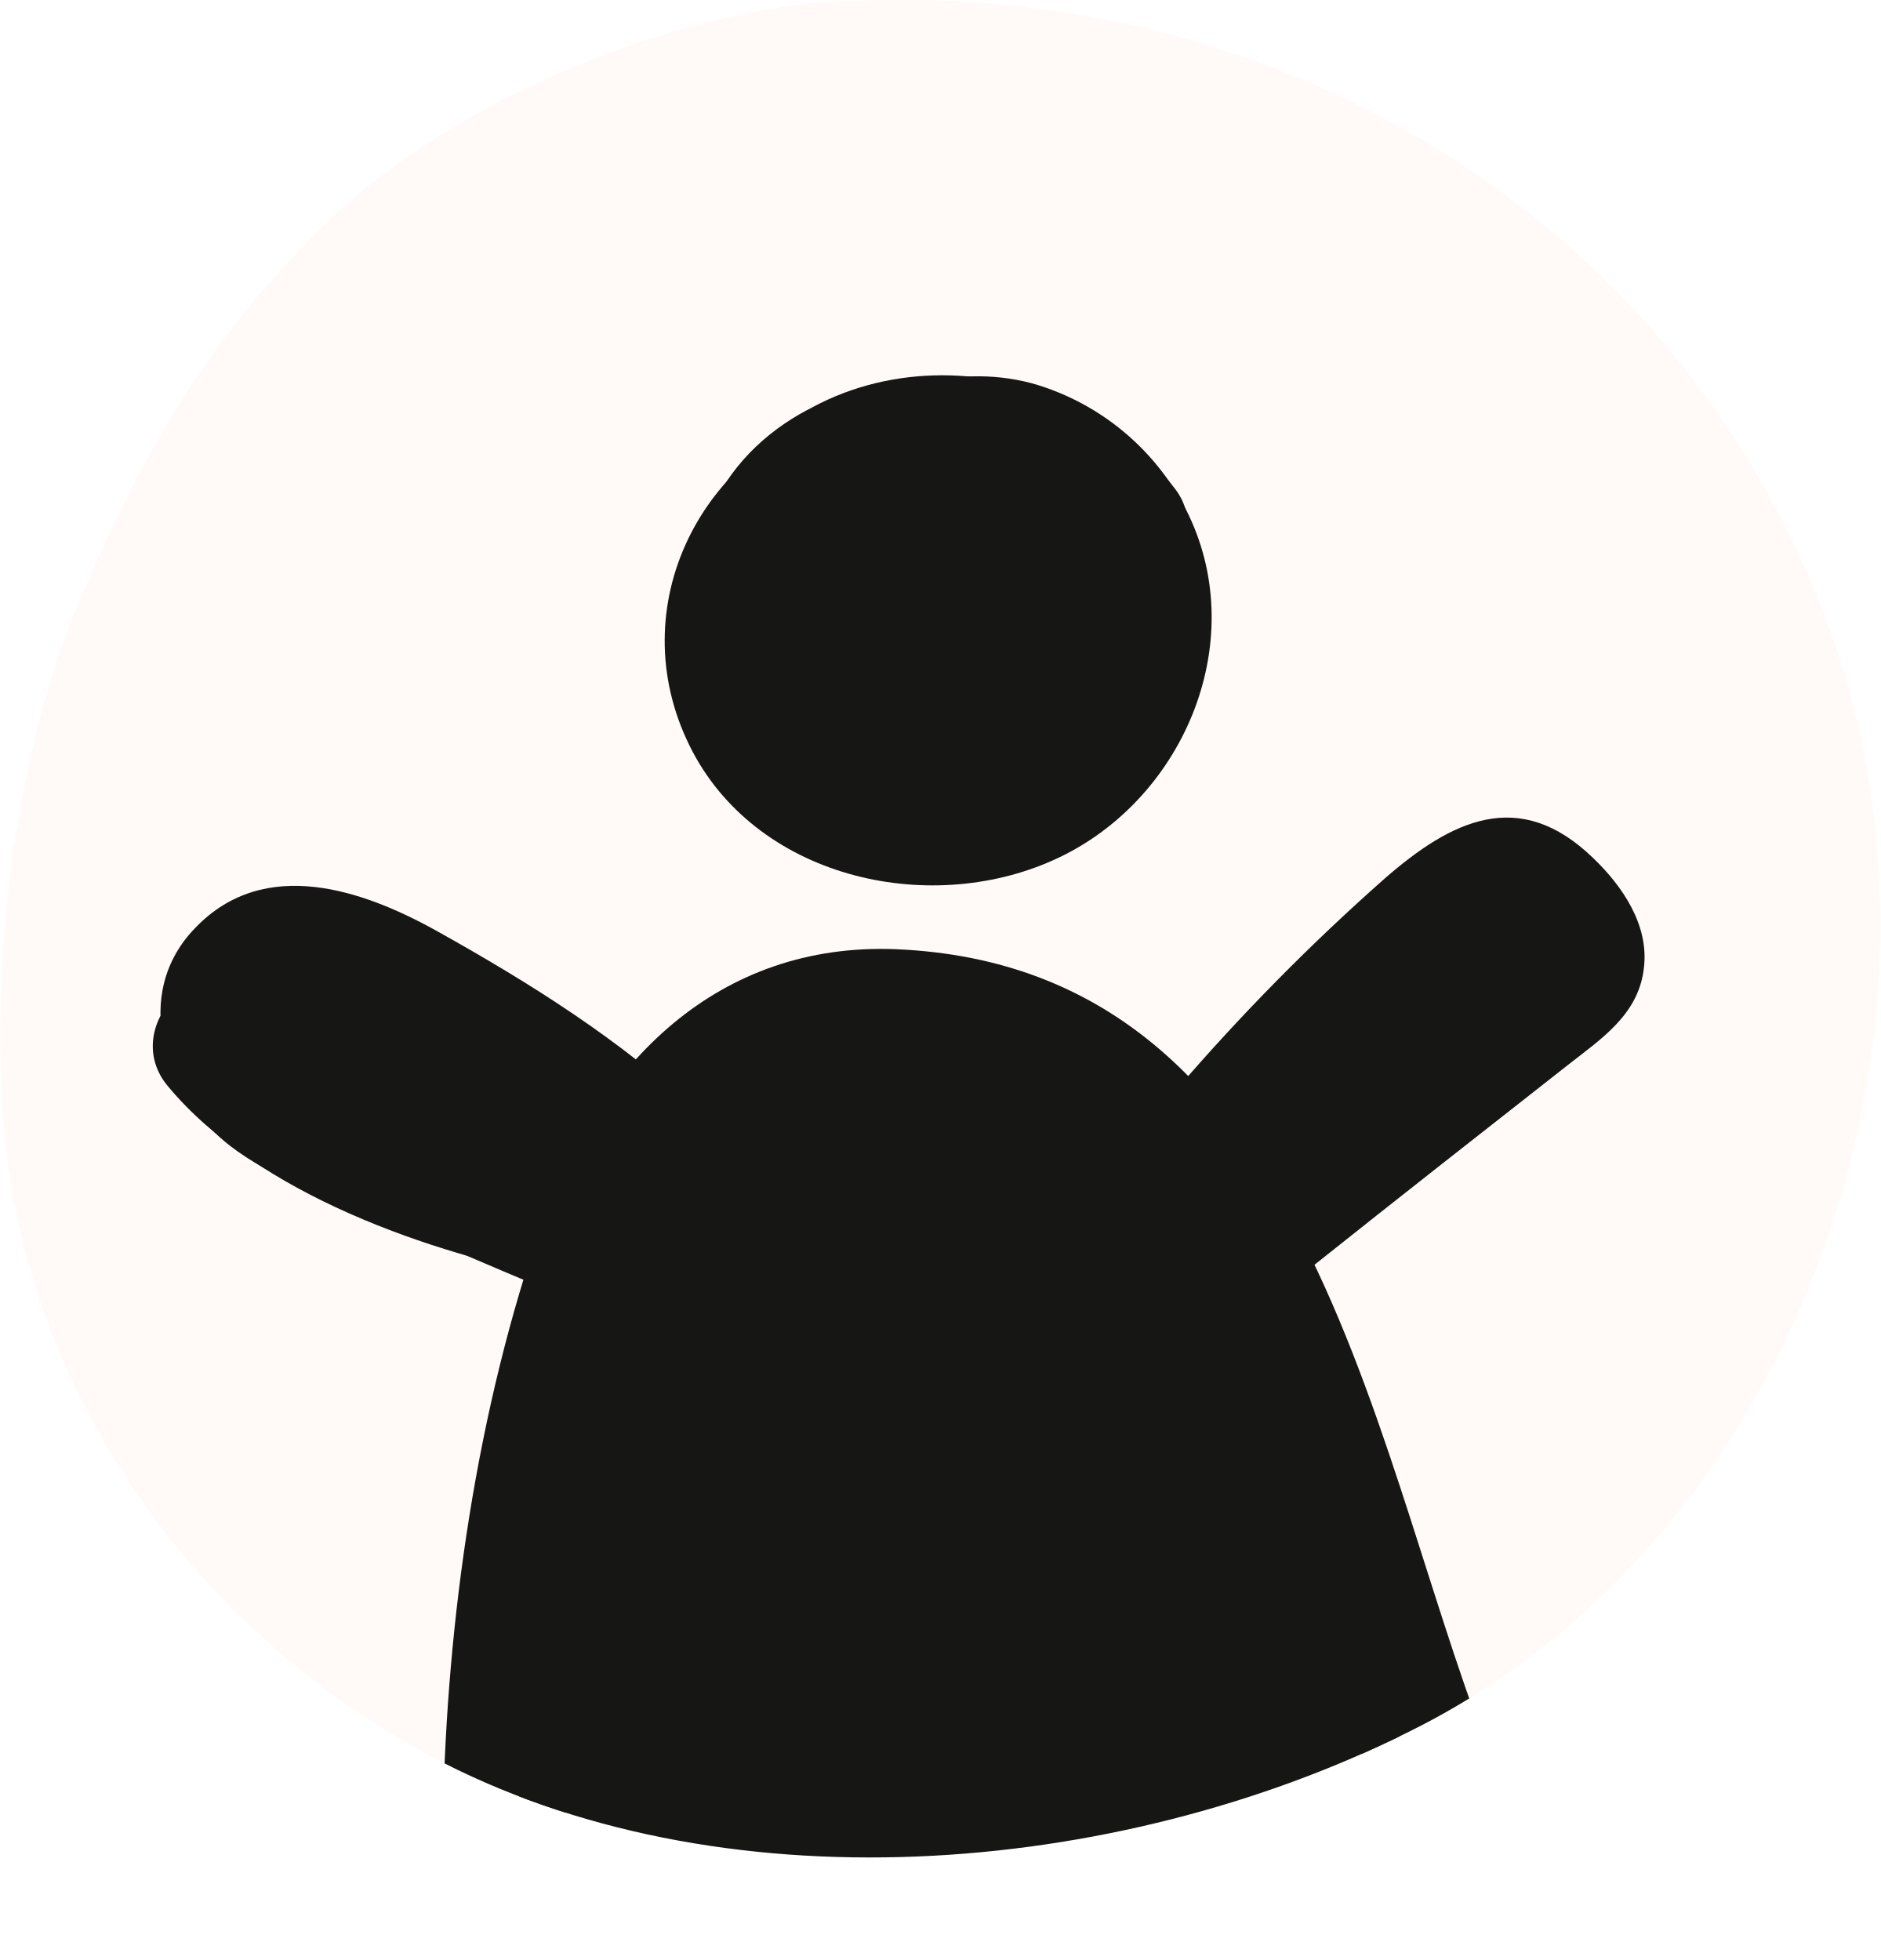
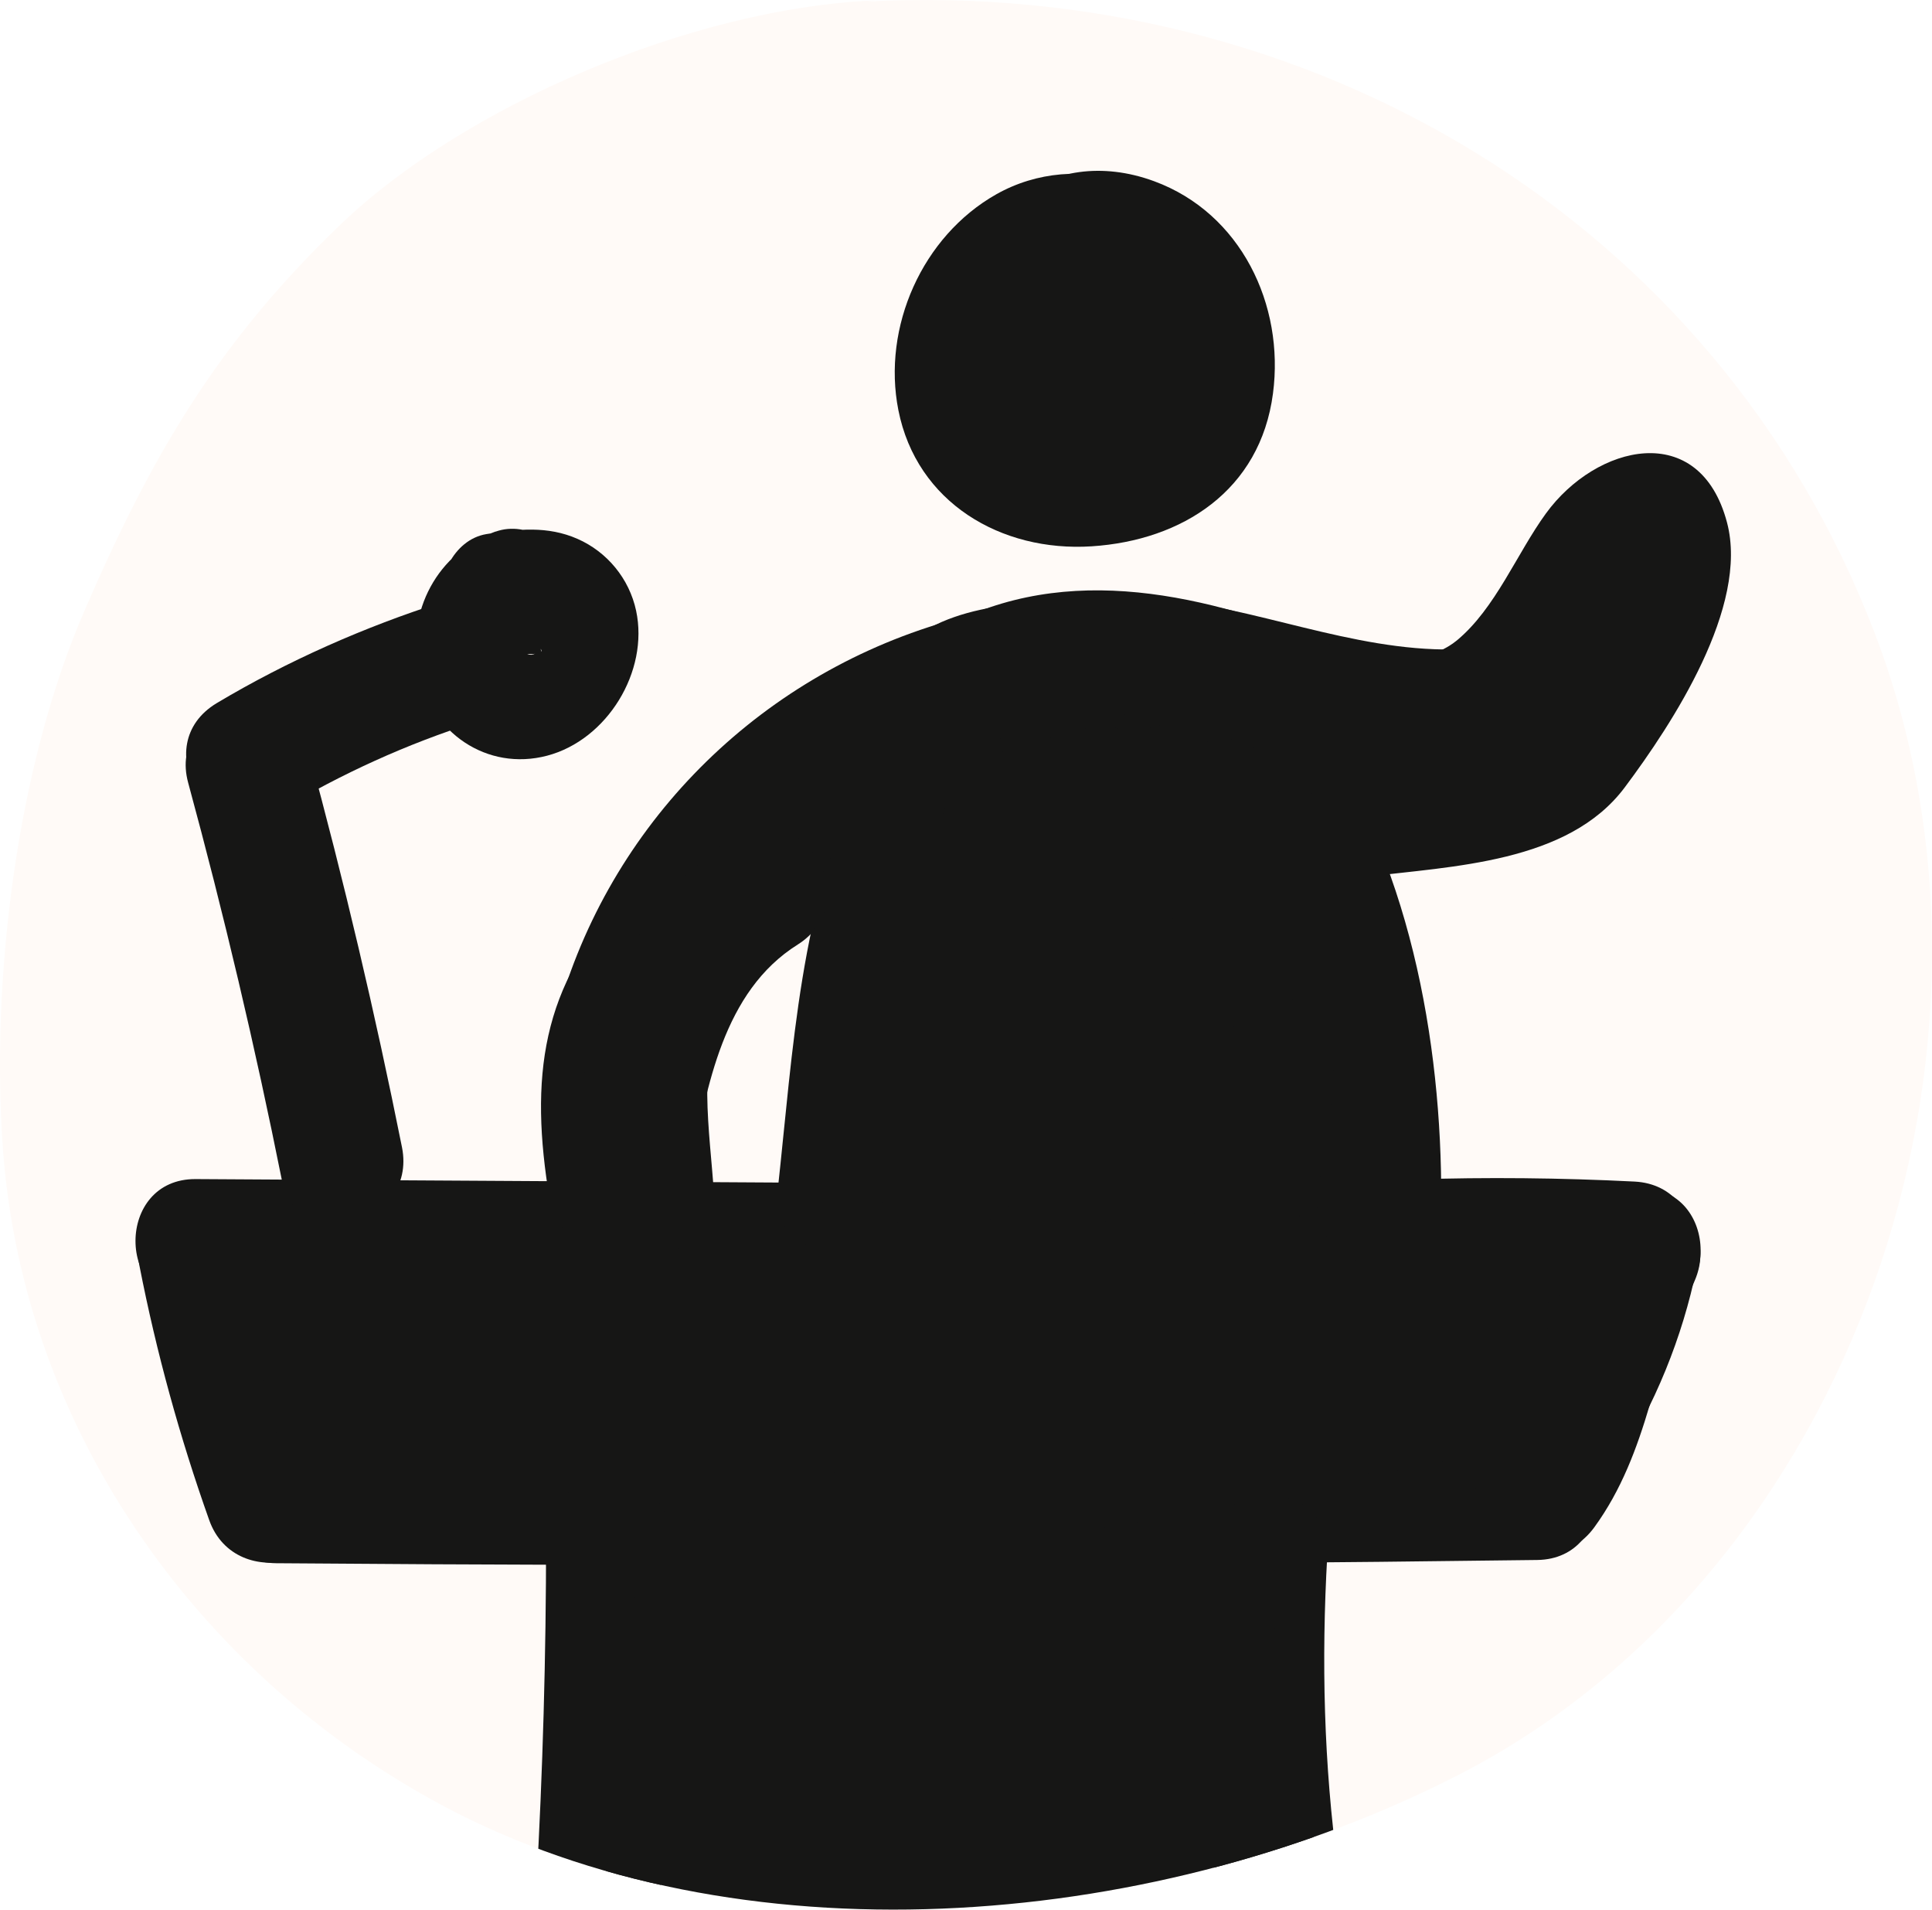
- <svg xmlns="http://www.w3.org/2000/svg" viewBox="0 0 155.15 161.74">
+ <svg xmlns="http://www.w3.org/2000/svg" id="Layer_2" viewBox="0 0 155.14 153.31">
  <defs>
-     <style>.cls-1{fill:none;}.cls-2{clip-path:url(#clip-path);}.cls-3{fill:#fffaf7;}.cls-4{fill:#161615;}</style>
-     <clipPath id="clip-path">
-       <path class="cls-1" d="M70.35,0c-14.8.6-33.1,8.5-43,18s-15.2,18.6-20.6,31.1-7.5,29.5-6.5,43.2c1.7,22.8,16.1,42.8,36.4,53.2,24,12.2,56.7,9.2,80.6-3.1,31.6-16.3,46-58.4,33.3-91.6s-45.5-52.6-81-50.7" />
+     <style>.cls-1{fill:none;}.cls-2{clip-path:url(#clippath);}.cls-3{fill:#fffaf7;}.cls-4{fill:#161615;}.cls-5{clip-path:url(#clippath-1);}</style>
+     <clipPath id="clippath">
+       <path class="cls-1" d="M70.34,.03c-14.8,.6-33.1,8.5-43,18S12.14,36.63,6.74,49.13-.76,78.63,.24,92.33c1.7,22.8,16.1,42.8,36.4,53.2,24,12.2,56.7,9.2,80.6-3.1,31.6-16.3,46-58.4,33.3-91.6S105.04-1.77,69.54,.13" />
+     </clipPath>
+     <clipPath id="clippath-1">
+       <path class="cls-1" d="M70.34,.03c-14.8,.6-33.1,8.5-43,18S12.14,36.63,6.74,49.13-.76,78.63,.24,92.33c1.7,22.8,16.1,42.8,36.4,53.2,24,12.2,56.7,9.2,80.6-3.1,31.6-16.3,46-58.4,33.3-91.6S105.04-1.77,69.54,.13" />
    </clipPath>
  </defs>
-   <g id="Layer_2" data-name="Layer 2">
-     <g id="Layer_1-2" data-name="Layer 1">
+   <g id="Layer_1-2">
+     <g>
      <g class="cls-2">
-         <path class="cls-3" d="M70.35,0c-14.8.6-33.1,8.5-43,18s-15.2,18.6-20.6,31.1-7.5,29.5-6.5,43.2c1.7,22.8,16.1,42.8,36.4,53.2,24,12.2,56.7,9.2,80.6-3.1,31.6-16.3,46-58.4,33.3-91.6s-45.5-52.6-81-50.7" />
+         <path class="cls-3" d="M70.34,.03c-14.8,.6-33.1,8.5-43,18S12.14,36.63,6.74,49.13-.76,78.63,.24,92.33c1.7,22.8,16.1,42.8,36.4,53.2,24,12.2,56.7,9.2,80.6-3.1,31.6-16.3,46-58.4,33.3-91.6S105.04-1.77,69.54,.13" />
      </g>
-       <g class="cls-2">
-         <path class="cls-4" d="M46.65,149.93a170.74,170.74,0,0,1,6.3-41.4c3.1-11.2,9.4-21.5,22.5-20.1,27.3,3,30.4,41,38.6,60.8,2.4,5.9,12.1,3.3,9.6-2.7-10.4-25-14.5-66.7-49.7-68.2-14.7-.6-24.6,9.4-29.2,22.5-5.4,15.4-7.9,32.8-8.2,49.1-.1,6.4,9.9,6.4,10.1,0Z" />
-       </g>
-       <g class="cls-2">
-         <path class="cls-4" d="M103.85,97c3.3-3.8,6.6-7.4,10.2-10.9,1.9-1.8,3.8-3.7,5.8-5.4.9-.8,1.8-1.6,2.7-2.3,1.3-1.1,1.4-1.6,2.2-.1.6,1.1.8-.6-.3.7a17,17,0,0,1-3,2.3c-2.2,1.8-4.4,3.5-6.7,5.3-4.4,3.5-8.9,7-13.3,10.6-5,4,2.1,11,7.1,7.1,6.9-5.5,13.8-10.9,20.8-16.4,2.8-2.2,5.9-4.2,6.3-8.1.4-3.5-1.8-6.7-4.2-9-6.1-5.9-11.7-3.1-17.2,1.7A178.62,178.62,0,0,0,97,90c-4.3,4.8,2.7,11.9,6.9,7Z" />
-       </g>
-       <g class="cls-2">
-         <path class="cls-4" d="M57.75,91.93c-6.5-6.1-14-10.8-21.7-15.1-6.1-3.4-14.2-6.2-19.9-.3-5.4,5.5-2.6,13.8,2.8,18,3.5,2.7,7.8,4.1,11.8,5.8,4.8,2,9.6,4.1,14.4,6.1,5.9,2.5,11-6.1,5-8.6-5.4-2.3-10.8-4.6-16.2-6.8-1.5-.6-14.4-6.1-9.4-7.8,3.3-1.1,10.3,4.6,12.9,6.3a77.91,77.91,0,0,1,13.1,9.7c4.8,4.2,11.9-2.9,7.2-7.3Z" />
-       </g>
-       <g class="cls-2">
-         <path class="cls-4" d="M69.25,33.73c-11.8,3.8-18.1,16.9-12.1,28.3,5.6,10.6,19.9,13.7,30.3,8.7s15.8-18.1,10.4-28.7a20.61,20.61,0,0,0-12.7-10.4c-6.8-1.8-13.1.9-19,4-5.7,3-.6,11.7,5,8.6,5.8-3.1,13-5.5,17.3,1.5,3.3,5.5.4,12.7-4.9,15.6-5.1,2.8-12.6,2.2-16.5-2.4-4.8-5.5-1.9-13.5,4.7-15.7,6.3-1.8,3.7-11.5-2.5-9.5Z" />
-       </g>
-       <g class="cls-2">
-         <path class="cls-4" d="M77.15,42.63c-4.7,1.8-10.4,5.6-11.6,10.9-1.5,6.7,6,9.9,10.8,5.9,3.4-2.9,6.3-9.7,4.7-14.1-2.3-6.4-9.8-4.8-13.5-.8s-5.3,10.4-1.3,14.7c3.7,3.9,10.4,4.2,15.1,2.4,10.3-4,11.2-18.4.6-22.6v9.6c.8-.2.6,1,.5,1.7a4.14,4.14,0,0,1-2,2.8,6.2,6.2,0,0,1-6.9.2c-4.1-2.5-8,1.6-7.3,5.6,1,6.5,8.8,7.6,13.2,4.1,2.1-1.7,1.7-5.3,0-7.1-2.1-2.1-5-1.6-7.1,0,1.4-1.1,2.5-1,3.5.3-2.4,1.9-4.9,3.8-7.3,5.6,7.2,4.5,17.3,2.1,21.9-5,5.1-8-.3-21.3-11.1-18-5,1.5-4.4,7.9,0,9.6-.1,0,.6,1.3.3,2.1-.5,1.6-2.8,2-4.2,2-.8,0-1.9-.7-1.5.6-.3-1,1.4-1.7,1.4-2.4-1.2-1.1-2.4-2.2-3.7-3.3a16.55,16.55,0,0,1-.6,2.1,8.86,8.86,0,0,1-.8,1.7c-.4.6-.4.6,0,.2H73c.4.2.8.5,1.2.7.5,1.2,1,2.4,1.5,3.5-.1-1.3,3.5-3.2,4.3-3.5,5.8-2.1,3.2-11.8-2.8-9.5Z" />
-       </g>
-       <g class="cls-2">
-         <path class="cls-4" d="M22.45,86.13A280.58,280.58,0,0,0,55.75,104c5.8,2.6,10.9-6,5-8.6a280.58,280.58,0,0,1-33.3-17.9c-5.4-3.5-10.4,5.2-5,8.6Z" />
-       </g>
-       <g class="cls-2">
-         <path class="cls-4" d="M122.25,74.43c-9.3,5.8-18.5,12-27.4,18.4-5.2,3.7-.2,12.4,5,8.6,8.9-6.4,18.1-12.6,27.4-18.4,5.5-3.4.5-12-5-8.6Z" />
-       </g>
-       <g class="cls-2">
-         <path class="cls-4" d="M88.15,87.63c-12.1-1.4-27.3-.1-31.1,14-.9,3.5,1.7,5.9,4.8,6.3,5,.7,10.6-.4,13.6-4.8a10.13,10.13,0,0,0-1-12.8,5.13,5.13,0,0,0-6.1-.8c-8.8,4.7-17.3,10.8-17.5,21.7-.1,5,6.9,6.8,9.3,2.5a74.92,74.92,0,0,0,8.1-21.2c1.4-6.4-7.2-8.5-9.6-2.7-7.8,18.8-18.3,37.9-10.2,58.4,1.8,4.6,7.9,4.9,9.6,0a222.86,222.86,0,0,0,9.8-38.6c1-6.3-7.4-8.8-9.6-2.7A272.14,272.14,0,0,0,45.85,154c-.9,5.4,6,9,9.1,3.9,7.4-12.2,9.2-26.4,10.6-40.4.6-5.4-6.8-6.1-9.3-2.5a64.1,64.1,0,0,0-11.4,30h10a29.43,29.43,0,0,0-3.2-11.2c-1.9-3.7-8.3-3-9.1,1.2-1.2,6-1,13,2.6,18.2,3.3,4.8,9.1,5.4,13.1,1.2,8.7-9.4,13.9-23.3,15.9-35.7-3.3-.4-6.5-.9-9.8-1.3a289.28,289.28,0,0,0,.1,39.5c.5,6.5,9.3,6.3,10,0a173.35,173.35,0,0,0,.3-38.1c-.6-6.3-9.8-6.6-10,0-.4,11.7-.5,23.4-.3,35.2,3.3-.4,6.5-.9,9.8-1.3l-5.7-22.2c-1.3-5-8.2-4.5-9.6,0a47.69,47.69,0,0,0-1.5,22.5c.9,5.1,8.3,4.4,9.6,0a109.94,109.94,0,0,1,14.7-30.7l-9.1-1.2c3,10.4,6.1,20.8,9.1,31.2,1.6,5.5,9.7,4.3,9.8-1.3.4-13.5-5-25.8-10.6-37.8-2.2-4.7-9.3-2.2-9.3,2.5,0,12.9,0,25.7.1,38.6,0,5.5,8.6,7,9.8,1.3a86.13,86.13,0,0,0,.8-31.2c-.9-5.9-9.5-4-9.8,1.3a55.88,55.88,0,0,0,7.1,31c1.8,3.2,6.9,3.3,8.6,0,6.5-12.4,4-26.1.5-39-1.7-6.4-10.5-3.5-9.6,2.7A146.21,146.21,0,0,0,87,151c1.8,4.9,7.7,4.5,9.6,0a40.2,40.2,0,0,0,1.6-26.5c-1.7-6.3-10.7-3.6-9.6,2.7,1.7,10.3,3.5,20.6,5.2,30.9,1,5.7,9.8,4.2,9.8-1.3.1-8.2.1-16.5.2-24.7-3.1.8-6.2,1.7-9.3,2.5l9,19.5c2.3,5.1,11.2,1.5,9.1-3.9-2.8-7.5-5.7-15-8.5-22.5-2.8,1.6-5.6,3.2-8.4,4.9a66.91,66.91,0,0,1,10.8,15.6c2.6-2,5.2-4,7.9-6.1-6.8-7.4-5.7-18.8-7.3-28.1-1.6-8.6-5.4-17.1-13.3-21.5-3.6-2-7.1.6-7.5,4.3a98.82,98.82,0,0,0,5.5,45.1c1.9,5.2,9.5,4.5,9.8-1.3.6-12.1-7.2-21.9-8.1-33.6-3.1.8-6.2,1.7-9.3,2.5a121,121,0,0,0,12.4,16.1c2.8,3.1,8.8.8,8.5-3.5a79.41,79.41,0,0,0-4.9-23.1c-2-5.4-9.2-4.3-9.8,1.3a41.63,41.63,0,0,0,1.2,15.3c3-1.3,6.1-2.6,9.1-3.9a116.78,116.78,0,0,0-18.1-21c-2.5-2.3-7.8-1.8-8.4,2.2a37.18,37.18,0,0,0,4,23.6c2.4,4.5,9.2,2.2,9.3-2.5a69.53,69.53,0,0,0-2.9-22.2c-1.7-5.7-9.3-4.1-9.8,1.3a67,67,0,0,0,1.9,24c3-1.3,6.1-2.6,9.1-3.9a84.13,84.13,0,0,0-13.7-18.3c-2.8-2.9-9-.9-8.5,3.5a146.86,146.86,0,0,0,2.9,17.4l9.6-2.7a71.3,71.3,0,0,0-5.1-12.5c-2.2-4.2-9.9-2.5-9.3,2.5a56.09,56.09,0,0,0,5.2,18.5c2.7,5.8,11.4.7,8.6-5a42.53,42.53,0,0,1-3.8-13.5c-3.1.8-6.2,1.7-9.3,2.5a62.87,62.87,0,0,1,4.1,10.1c1.9,6.2,11.1,3.6,9.6-2.7a125.4,125.4,0,0,1-2.5-14.7c-2.8,1.2-5.7,2.4-8.5,3.5a78,78,0,0,1,12.2,16.3c2.8,5,10.5,1.6,9.1-3.9a58.93,58.93,0,0,1-1.5-21.3c-3.3.4-6.5.9-9.8,1.3a61.21,61.21,0,0,1,2.6,19.5c3.1-.8,6.2-1.7,9.3-2.5a25.93,25.93,0,0,1-3-15.9c-2.8.7-5.6,1.5-8.4,2.2a110.9,110.9,0,0,1,16.5,19c3.1,4.6,10.6,1.9,9.1-3.9a33.44,33.44,0,0,1-.8-12.6c-3.3.4-6.5.9-9.8,1.3a71.87,71.87,0,0,1,4.6,20.4c2.8-1.2,5.7-2.4,8.5-3.5a115.15,115.15,0,0,1-10.9-14.1c-2.5-3.9-9.7-2.7-9.3,2.5.9,11.6,8.7,21.9,8.1,33.6,3.3-.4,6.5-.9,9.8-1.3a91.67,91.67,0,0,1-5.2-42.5c-2.5,1.4-5,2.9-7.5,4.3,8,4.4,8.7,14.7,9.6,22.8,1,9.2,2.6,18.1,9,25.2,4,4.4,10.3-1.2,7.9-6.1a77.66,77.66,0,0,0-12.4-17.6c-3.3-3.5-10.2.1-8.4,4.9,2.8,7.5,5.7,15,8.5,22.5,3-1.3,6.1-2.6,9.1-3.9L103,129c-2.2-4.7-9.3-2.1-9.3,2.5-.1,8.2-.1,16.5-.2,24.7,3.3-.4,6.5-.9,9.8-1.3-1.7-10.3-3.5-20.6-5.2-30.9l-9.6,2.7a31,31,0,0,1-1.6,21.2h9.6a159.72,159.72,0,0,1-7.8-30.6l-9.6,2.7c2.7,10.1,5.6,21.5.5,31.3h8.6a46,46,0,0,1-5.8-25.9c-3.3.4-6.5.9-9.8,1.3a72.19,72.19,0,0,1-.8,25.8c3.3.4,6.5.9,9.8,1.3,0-12.9,0-25.7-.1-38.6-3.1.8-6.2,1.7-9.3,2.5,4.8,10.4,9.5,21.1,9.2,32.8,3.3-.4,6.5-.9,9.8-1.3-3-10.4-6.1-20.8-9.1-31.2a5,5,0,0,0-9.1-1.2,115.71,115.71,0,0,0-15.7,33.1h9.6a34.63,34.63,0,0,1,1.5-17.2h-9.6l5.7,22.2c1.4,5.4,9.9,4.3,9.8-1.3-.2-11.7-.1-23.5.3-35.2h-10a173.35,173.35,0,0,1-.3,38.1h10a274,274,0,0,1-.1-39.5c.4-5.5-8.9-6.9-9.8-1.3a68.6,68.6,0,0,1-6.8,21.1,68.41,68.41,0,0,1-5.3,8.6c-1.9,1.8-1.7,2.2.6,1.3a14.58,14.58,0,0,0-.7-1.9,15,15,0,0,1-.2-7.3l-9.1,1.2a17,17,0,0,1,1.8,6.2c.6,6.5,9.2,6.4,10,0a53.13,53.13,0,0,1,10-25c-3.1-.8-6.2-1.7-9.3-2.5-1.3,12.2-2.8,24.6-9.2,35.3,3,1.3,6.1,2.6,9.1,3.9a286.62,286.62,0,0,1,12.4-47.1l-9.6-2.7a222.86,222.86,0,0,1-9.8,38.6h9.6c-7.3-18.6,3.2-36.1,10.2-53.1l-9.6-2.7a70.72,70.72,0,0,1-7.1,18.9c3.1.8,6.2,1.7,9.3,2.5.1-6.9,7.2-10.3,12.5-13.1-2-.3-4-.5-6.1-.8.5.6-4.9.7-5.6.6l4.8,6.3c2.4-9,14.5-7.4,21.5-6.6,6.8.9,6.8-9.1.4-9.8Z" />
-       </g>
-       <g class="cls-2">
-         <path class="cls-4" d="M73,85.73c-1.3.2-2.7.4-4,.7a5,5,0,0,0-3,2.3,5.32,5.32,0,0,0-.5,3.9,5,5,0,0,0,2.3,3,5.86,5.86,0,0,0,3.9.5c1.3-.2,2.7-.4,4-.7a5,5,0,0,0,3-2.3,5.32,5.32,0,0,0,.5-3.9,5,5,0,0,0-2.3-3,6.74,6.74,0,0,0-3.9-.5Z" />
-       </g>
-       <g class="cls-2">
-         <path class="cls-4" d="M71.45,46.43c2-2.9,4.7-4.3,8-5.2,5.7-1.5,4.1-9.4-1.3-9.8-7.9-.6-16.4,3.4-19.6,10.9-2.4,5.7,5.6,10.9,8.6,5,4-7.6,15.8-9.2,21.2-2,3.8,5.1,12.5.1,8.6-5-9.7-12.7-30.6-12.9-38.5,2,2.9,1.7,5.8,3.4,8.6,5,1.9-4.6,6.2-6.3,11-5.9-.4-3.3-.9-6.5-1.3-9.8a23,23,0,0,0-14,9.8c-3.6,5.3,5.1,10.3,8.7,5Z" />
-       </g>
-       <g class="cls-2">
-         <path class="cls-4" d="M13.85,89.63c7.4,8.9,21.6,13.8,32.7,15.9,6.3,1.2,9-8.4,2.7-9.6-9.5-1.9-21.9-5.7-28.3-13.4-4.2-4.9-11.2,2.2-7.1,7.1Z" />
+       <g class="cls-5">
+         <g>
+           <path class="cls-4" d="M15.71,104.66c38.67,.23,77.35,.46,116.02,.69,6.44,.04,6.44-9.96,0-10-38.67-.23-77.35-.46-116.02-.69-6.44-.04-6.44,9.96,0,10h0Z" />
+           <path class="cls-4" d="M15.11,62.84c2.87,10.56,5.38,21.2,7.53,31.93,1.26,6.31,10.9,3.64,9.64-2.66-2.15-10.73-4.65-21.37-7.53-31.93-1.69-6.2-11.34-3.57-9.64,2.66h0Z" />
+           <path class="cls-4" d="M22.47,65.07c4.99-2.97,10.16-5.33,15.7-7.09,6.11-1.94,3.5-11.6-2.66-9.64s-12.39,4.7-18.09,8.1-.5,11.94,5.05,8.63h0Z" />
+           <path class="cls-4" d="M39.8,42.67c-4.69,1.68-7.18,6.41-6.21,11.27s5.51,8,10.34,6.73,8.19-6.77,7.15-11.64c-.55-2.57-2.32-4.72-4.71-5.77s-4.81-.8-7.32-.38c-2.67,.45-4.15,3.74-3.49,6.15,.78,2.83,3.48,3.94,6.15,3.49,.25-.04,.77-.06,.23-.04,.22-.01,.86,.09,1.04-.01-.82,.47-1.51-.86-1.66-1.44-.03-.13-.02-.26,.04-.39,.07-.26,.07-.24-.01,.07-.08,.29-.09,.33-.02,.13,.08-.2,.05-.17-.1,.1-.1,.13-.22,.11-.21,.2,.05,.31-.37-.04,.26-.11,.25-.03,.55-.08,.79,0,.26,.07,1.59,1.23,.94,.44,.04,.05,.58,.83,.48,.83-.05,0-.2-.73-.22-.8,.1,.41,.18,.65,.09,.08-.1,.58-.11,.68-.02,.3,.09-.28,.08-.29-.03-.04-.13,.4,.37-.26,.01-.06-.32,.18-.46,.4-.86,.54,2.54-.91,4.25-3.41,3.49-6.15-.68-2.46-3.6-4.4-6.15-3.49h0Z" />
+           <path class="cls-4" d="M53.78,93.6c-.56-3.38-1.25-7.19,.33-10.41s4.72-5.52,7.22-7.83c5.44-5.01,11.14-9.74,17.06-14.17,5.09-3.81,.11-12.5-5.05-8.63-7.98,5.97-15.9,12.27-22.93,19.36s-7.88,14.7-6.28,24.34c1.05,6.33,10.69,3.65,9.64-2.66h0Z" />
+           <path class="cls-4" d="M80.81,60.64c19.47-11.01,24.99,24,24.92,35.8-.04,6.44,9.96,6.44,10,0,.07-12.86-2.61-27.71-10.37-38.31-6.88-9.4-19.54-11.81-29.6-6.12-5.6,3.17-.57,11.81,5.05,8.63h0Z" />
+           <path class="cls-4" d="M101.29,63.69c6.25-.52,15.52,.47,20.76-3.38,2.38-1.75,4.22-4.41,5.94-6.78,1.18-1.63,3.57-7.2,5.5-7.66l-3.85-.5c-1.08-.66-2.33,3.3-2.8,4.21-1.15,2.21-2.29,4.58-3.73,6.61-2.54,3.59-9.32,3.69-13.45,4.21-6.3,.79-6.38,10.8,0,10,6.94-.87,16.26-1.1,20.81-7.19,3.83-5.12,9.99-14.52,8.21-21.26-2.2-8.32-10.52-6.26-14.54-.73-2.34,3.21-4.05,7.63-7.16,10.2-3.38,2.79-11.42,1.92-15.69,2.28-6.37,.53-6.42,10.53,0,10h0Z" />
+           <path class="cls-4" d="M116.74,52.14c-8.24,.13-15.92-3.45-24.08-4.14-7.61-.64-14.82,1.95-20.97,6.29l5.05,8.63c1.9-1.4,3.8-2.6,6.01-3.45,6-2.3,3.73-10.8-2.66-9.64l-1.2,.22c-6.32,1.14-3.64,10.78,2.66,9.64l1.2-.22-2.66-9.64c-3.04,1.17-5.77,2.51-8.4,4.46-5.09,3.76-.27,12.38,5.05,8.63,6.1-4.3,12.18-5.87,19.58-4.33,6.83,1.42,13.37,3.65,20.43,3.55,6.43-.1,6.45-10.1,0-10h0Z" />
+           <path class="cls-4" d="M85.96,50.1c-4.07,.07-8.16,.26-11.96,1.85-3.42,1.43-6.2,3.9-9.05,6.23-6.56,5.37-12.66,11.03-17.44,18.08-3.62,5.34,5.04,10.35,8.63,5.05s8.38-9.78,13.32-13.94c2.24-1.89,4.52-4.11,7.07-5.57,2.91-1.66,6.17-1.65,9.42-1.7,6.43-.1,6.45-10.1,0-10h0Z" />
+           <path class="cls-4" d="M54.86,83.96c7.45-12.6,19.17-28.44,36-25.31,6.29,1.17,8.99-8.47,2.66-9.64-21.84-4.06-37.2,12.84-47.29,29.91-3.28,5.55,5.36,10.59,8.63,5.05h0Z" />
+           <path class="cls-4" d="M57.32,95.73c-.27-4.55-1.46-11.2,.97-15.33s9.58-6.7,13.8-8.74c5.79-2.81,.72-11.43-5.05-8.63-6.13,2.97-13.82,6.15-17.42,12.33s-2.7,13.71-2.31,20.37,10.38,6.44,10,0h0Z" />
+           <path class="cls-4" d="M55.23,82.35c1.86-4.41,5.39-8,8.59-11.44,4.38-4.71-2.68-11.8-7.07-7.07s-8.57,9.72-11.16,15.86c-1.05,2.49,1.13,5.5,3.49,6.15,2.89,.79,5.1-.99,6.15-3.49h0Z" />
+           <path class="cls-4" d="M75.28,50.12c-15.09,4.65-26.81,16.74-30.75,32.06-1.6,6.24,8.04,8.9,9.64,2.66,3.07-11.94,11.95-21.44,23.76-25.08,6.13-1.89,3.52-11.55-2.66-9.64h0Z" />
+           <path class="cls-4" d="M69.27,62.2c-5.04,10.55-5.57,21.91-6.82,33.35-.7,6.39,9.31,6.34,10,0,1.04-9.53,1.25-19.49,5.45-28.3,2.76-5.78-5.86-10.86-8.63-5.05h0Z" />
+           <path class="cls-4" d="M77.23,61.18c-4.05,10.69-6.25,21.84-6.76,33.26-.17,3.97,4.33,5.98,7.52,4.32,6.19-3.23,9.81-9.26,11.53-15.87,1.99-7.65,1.44-15.96,5.94-22.79l-9.14-1.19c3.64,12.12,6.94,24.34,9.89,36.64,1.39,5.81,9.33,3.99,9.82-1.33,.62-6.67,.09-13.2-1.43-19.72l-9.64,2.66c.49,1.83,.95,3.65,1.33,5.5,.09,.42,.36,5.61,1.66,2.86-.47,.99-4.07,1.91-4.99,2.17-1.86,.52-3.39,.7-5.31,.18l2.21,8.36c4.83-5.56,8.18-11.84,9.79-19.06l-8.36,2.21c.93,1.21,.85,2.55,.72,3.96-.58,6.41,9.42,6.37,10,0,.39-4.28-1.09-7.72-3.65-11.03-2.31-2.98-7.6-1.18-8.36,2.21-1.23,5.5-3.51,10.37-7.22,14.64-2.41,2.77-1.62,7.33,2.21,8.36,6.18,1.66,14.31-.12,19.33-4.23,5.28-4.32,1.72-13.38,.28-18.79-1.66-6.23-11.1-3.6-9.64,2.66,1.32,5.67,1.61,11.27,1.07,17.06l9.82-1.33c-2.95-12.31-6.24-24.52-9.89-36.64-1.28-4.25-6.78-4.77-9.14-1.19-3.68,5.59-4.71,11.89-5.67,18.39s-2,13.45-8.21,16.68l7.52,4.32c.46-10.55,2.66-20.73,6.4-30.6,2.28-6.02-7.38-8.63-9.64-2.66h0Z" />
+           <path class="cls-4" d="M85.47,14.24c-7.39,1.73-12.38,8.69-11.08,16.29,1.44,8.4,9.11,11.41,16.61,8.61s9.59-10.76,6.91-17.62-11.36-9.62-17.91-5.92c-5.94,3.36-9.18,10.66-7.86,17.33,1.47,7.42,8.25,11.4,15.52,10.93s13.54-4.48,14.56-12.27c.94-7.12-2.58-14.48-9.54-17.04-8.43-3.1-15.77,2.8-15.37,11.53,.18,3.88,1.8,8.01,6.01,8.82,4.48,.86,6.87-2.62,9.17-5.82,3.75-5.24-4.91-10.24-8.63-5.05-.28,.44-.59,.85-.93,1.23-.75,.78-.4,.69,1.07-.28l3.54,1.46c-.36-.29-.46-2.43-.04-2.75,.45-.35,1.96,.28,2.32,.47,2.3,1.2,3.01,4.26,2.47,6.63-.95,4.23-9.75,4.57-10.43-.22-.31-2.18,.83-4.86,2.69-6.06,2.59-1.66,4.66,.11,4.39,3.05-.21,2.3-3.77,4.2-4.69,1.46s1.65-4.61,3.89-5.14c6.26-1.46,3.61-11.11-2.66-9.64h0Z" />
+           <path class="cls-4" d="M94.55,68.11c-.56,3.62-.53,7.06,.33,10.65,.61,2.54,3.64,4.31,6.15,3.49,2.64-.86,4.15-3.42,3.49-6.15-.31-1.28-.36-1.47-.41-2.65-.02-.57-.02-1.15,0-1.73,0-.13,.16-1.58,.07-.96,.4-2.57-.65-5.5-3.49-6.15-2.39-.54-5.72,.73-6.15,3.49h0Z" />
+           <path class="cls-4" d="M59.02,67.19c-8.46,5.31-11.3,14.45-13.13,23.77-1.23,6.29,8.41,8.98,9.64,2.66s2.52-14.02,8.53-17.79c5.44-3.42,.42-12.07-5.05-8.63h0Z" />
+           <path class="cls-4" d="M90.24,48.5c-4.91-.41-9.65,.71-14.04,2.89-2.42,1.2-3.09,4.62-1.79,6.84,1.44,2.46,4.41,3,6.84,1.79,2.85-1.42,5.85-1.78,8.99-1.52,2.69,.22,5-2.46,5-5,0-2.89-2.3-4.78-5-5h0Z" />
+           <path class="cls-4" d="M76.13,61.09c1.89-1.08,3.75-1.79,5.87-2.32l-2.66-9.64c-1.45,.43-2.9,.85-4.36,1.28l3.85,9.14c2.94-1.95,8.71-1.23,12.07-1,6.42,.43,6.4-9.57,0-10-5.24-.35-12.53-.67-17.11,2.37s-1.82,10.81,3.85,9.14c1.45-.43,2.9-.85,4.36-1.28,6.17-1.81,3.6-11.2-2.66-9.64-2.91,.72-5.66,1.85-8.26,3.33-5.59,3.18-.56,11.82,5.05,8.63h0Z" />
+           <path class="cls-4" d="M85.65,58.64c.27-.2,.55-.37,.85-.52-.35,.16-.36,.18-.03,.08,.35-.08,.32-.08-.1,0,.61,.02,.66,0,.15-.04l1.33-9.82c-3.01-.1-6.05,.26-8.97,1.01-2.53,.65-4.31,3.61-3.49,6.15s3.43,4.19,6.15,3.49c2.35-.6,3.64-.74,6.31-.65,2.49,.08,4.59-1.97,4.91-4.34s-1.13-5.04-3.58-5.49c-3-.55-5.99-.25-8.58,1.49-2.17,1.46-3.32,4.47-1.79,6.84,1.39,2.16,4.52,3.36,6.84,1.79h0Z" />
+           <path class="cls-4" d="M79.73,59.61c7.63-4.56,16.22-1.44,23.86,1.5,6.01,2.31,8.61-7.35,2.66-9.64-10.31-3.97-21.49-6.51-31.56-.49-5.52,3.3-.5,11.95,5.05,8.63h0Z" />
+           <path class="cls-4" d="M11.2,101.63c1.36,6.95,3.23,13.74,5.6,20.41,2.14,6.02,11.81,3.43,9.64-2.66-2.37-6.67-4.24-13.46-5.6-20.41-1.24-6.31-10.88-3.64-9.64,2.66h0Z" />
+           <path class="cls-4" d="M127.45,97.78c-2.7,6.21-5.4,12.43-8.1,18.64-2.54,5.84,6.07,10.94,8.63,5.05,2.7-6.21,5.4-12.43,8.1-18.64,2.54-5.84-6.07-10.94-8.63-5.05h0Z" />
+           <path class="cls-4" d="M22.18,125.5c33.75,.27,67.51,.18,101.26-.26,6.43-.08,6.45-10.08,0-10-33.75,.44-67.51,.53-101.26,.26-6.44-.05-6.44,9.95,0,10h0Z" />
+           <path class="cls-4" d="M43.85,123.58c0,9.32-.26,18.63-.79,27.94-.37,6.43,9.63,6.41,10,0,.53-9.31,.79-18.62,.79-27.94,0-6.43-10-6.45-10,0h0Z" />
+           <path class="cls-4" d="M96.59,124.91c-.54,9.33-.06,18.51,1.21,27.76,.87,6.35,10.51,3.65,9.64-2.66-1.14-8.33-1.34-16.72-.86-25.11,.37-6.43-9.63-6.41-10,0h0Z" />
+           <path class="cls-4" d="M100.47,145.72c-15.03,3.29-30.45,3.45-45.54,.45l3.49,6.15c1.04-4.18,1.78-8.4,2.2-12.69,.2-2.06,.32-4.13,.34-6.21,.01-1.19,0-2.37-.05-3.55,.07-2.22-.08-2.36-.46-.43l-4.32,2.48c3.26-.3,6.9,.84,10.16,1.13s6.76,.44,10.15,.41,6.77-.21,10.14-.56c1.67-.17,3.34-.39,5-.63,1.11-.16,3.42-1.06,4.31-.81l-2.99-2.3c.05,.08-1.28,6.13-1.43,7.15-.41,2.76-.53,5.73-1.49,8.35l2.3-2.99c1.53-.79,.5-.2-.86-.26-1.59-.07-3.2-.03-4.79-.08-2.87-.09-5.74-.25-8.61-.48-5.93-.48-11.8-1.33-17.64-2.44l3.49,6.15c1.19-3.33,2.03-7.56,3.91-10.56l-2.99,2.3c2.01-.31,4.9,.71,6.94,.98,2.57,.35,5.13,.62,7.73,.6,5.26-.04,10.51-.99,15.68-1.9l-6.15-6.15c-.16,1.06-.31,2.11-.58,3.15-.19,.83-.46,1.64-.8,2.42-.56,1-.51,1.15,.15,.46,1.62-.31-1.78-1.12-2.05-1.2-1.43-.4-2.87-.75-4.32-1.04-5.1-1.02-10.28-1.42-15.48-1.27-6.42,.19-6.45,10.19,0,10,4.31-.13,8.58,.06,12.82,.91,3.27,.65,6.62,2.33,9.95,2.39,6.92,.13,9.11-7.56,9.95-13.17,.59-3.93-2.14-6.85-6.15-6.15-4.63,.81-9.27,1.61-13.98,1.55-4.21-.06-8.27-1.15-12.45-1.39-3.19-.19-5.64,.13-7.36,3.18-2.05,3.64-3.05,8.29-4.46,12.22-.86,2.4,.98,5.67,3.49,6.15,6.71,1.27,13.49,2.24,20.3,2.79,3.82,.31,7.65,.49,11.48,.55,2.36,.03,4.96,.32,7.15-.74,4.81-2.33,4.32-10.78,5-15.3s2.81-11.91-3.46-13.63c-2.42-.66-5.04,.26-7.44,.63-3.51,.55-7.06,.86-10.61,1.01-6.97,.3-13.86-.17-20.75-1.21-5.24-.79-8.51,1.34-8.52,6.82-.01,7.09-.37,13.76-2.1,20.68-.62,2.48,.79,5.61,3.49,6.15,16.91,3.37,34.01,3.24,50.86-.45,6.28-1.37,3.62-11.02-2.66-9.64h0Z" />
+           <path class="cls-4" d="M24.18,111.82c32.04-.03,64.09-.07,96.13-.1l-4.32-7.52c-1.61,3.8-3.63,4.09-7.51,4.13s-7.98-.02-11.97-.03c-7.65-.02-15.3-.04-22.95-.06-15.63-.04-31.26-.08-46.9-.12-6.44-.02-6.44,9.98,0,10,18.29,.05,36.59,.09,54.88,.14,8.98,.02,17.97,.2,26.94,.07,7.3-.11,13.11-1.94,16.14-9.08,1.42-3.35-.16-7.53-4.32-7.52-32.04,.03-64.09,.07-96.13,.1-6.43,0-6.45,10.01,0,10h0Z" />
+           <path class="cls-4" d="M125.92,99.76c-2.24,5.94-2.71,12.57-6.53,17.81-3.79,5.21,4.88,10.2,8.63,5.05,4.36-5.98,4.99-13.44,7.54-20.2,2.28-6.03-7.39-8.63-9.64-2.66h0Z" />
+           <path class="cls-4" d="M131.26,94.86c-5.93-.3-11.86-.36-17.8-.17-6.42,.2-6.45,10.2,0,10,5.94-.19,11.86-.13,17.8,.17,6.43,.33,6.41-9.67,0-10h0Z" />
+           <path class="cls-4" d="M126.61,99.14c-1,4.86-2.75,9.2-5.42,13.38-3.47,5.44,5.18,10.46,8.63,5.05,3.08-4.82,5.27-10.16,6.42-15.76,1.3-6.28-8.34-8.97-9.64-2.66h0Z" />
+         </g>
      </g>
    </g>
  </g>
</svg>
